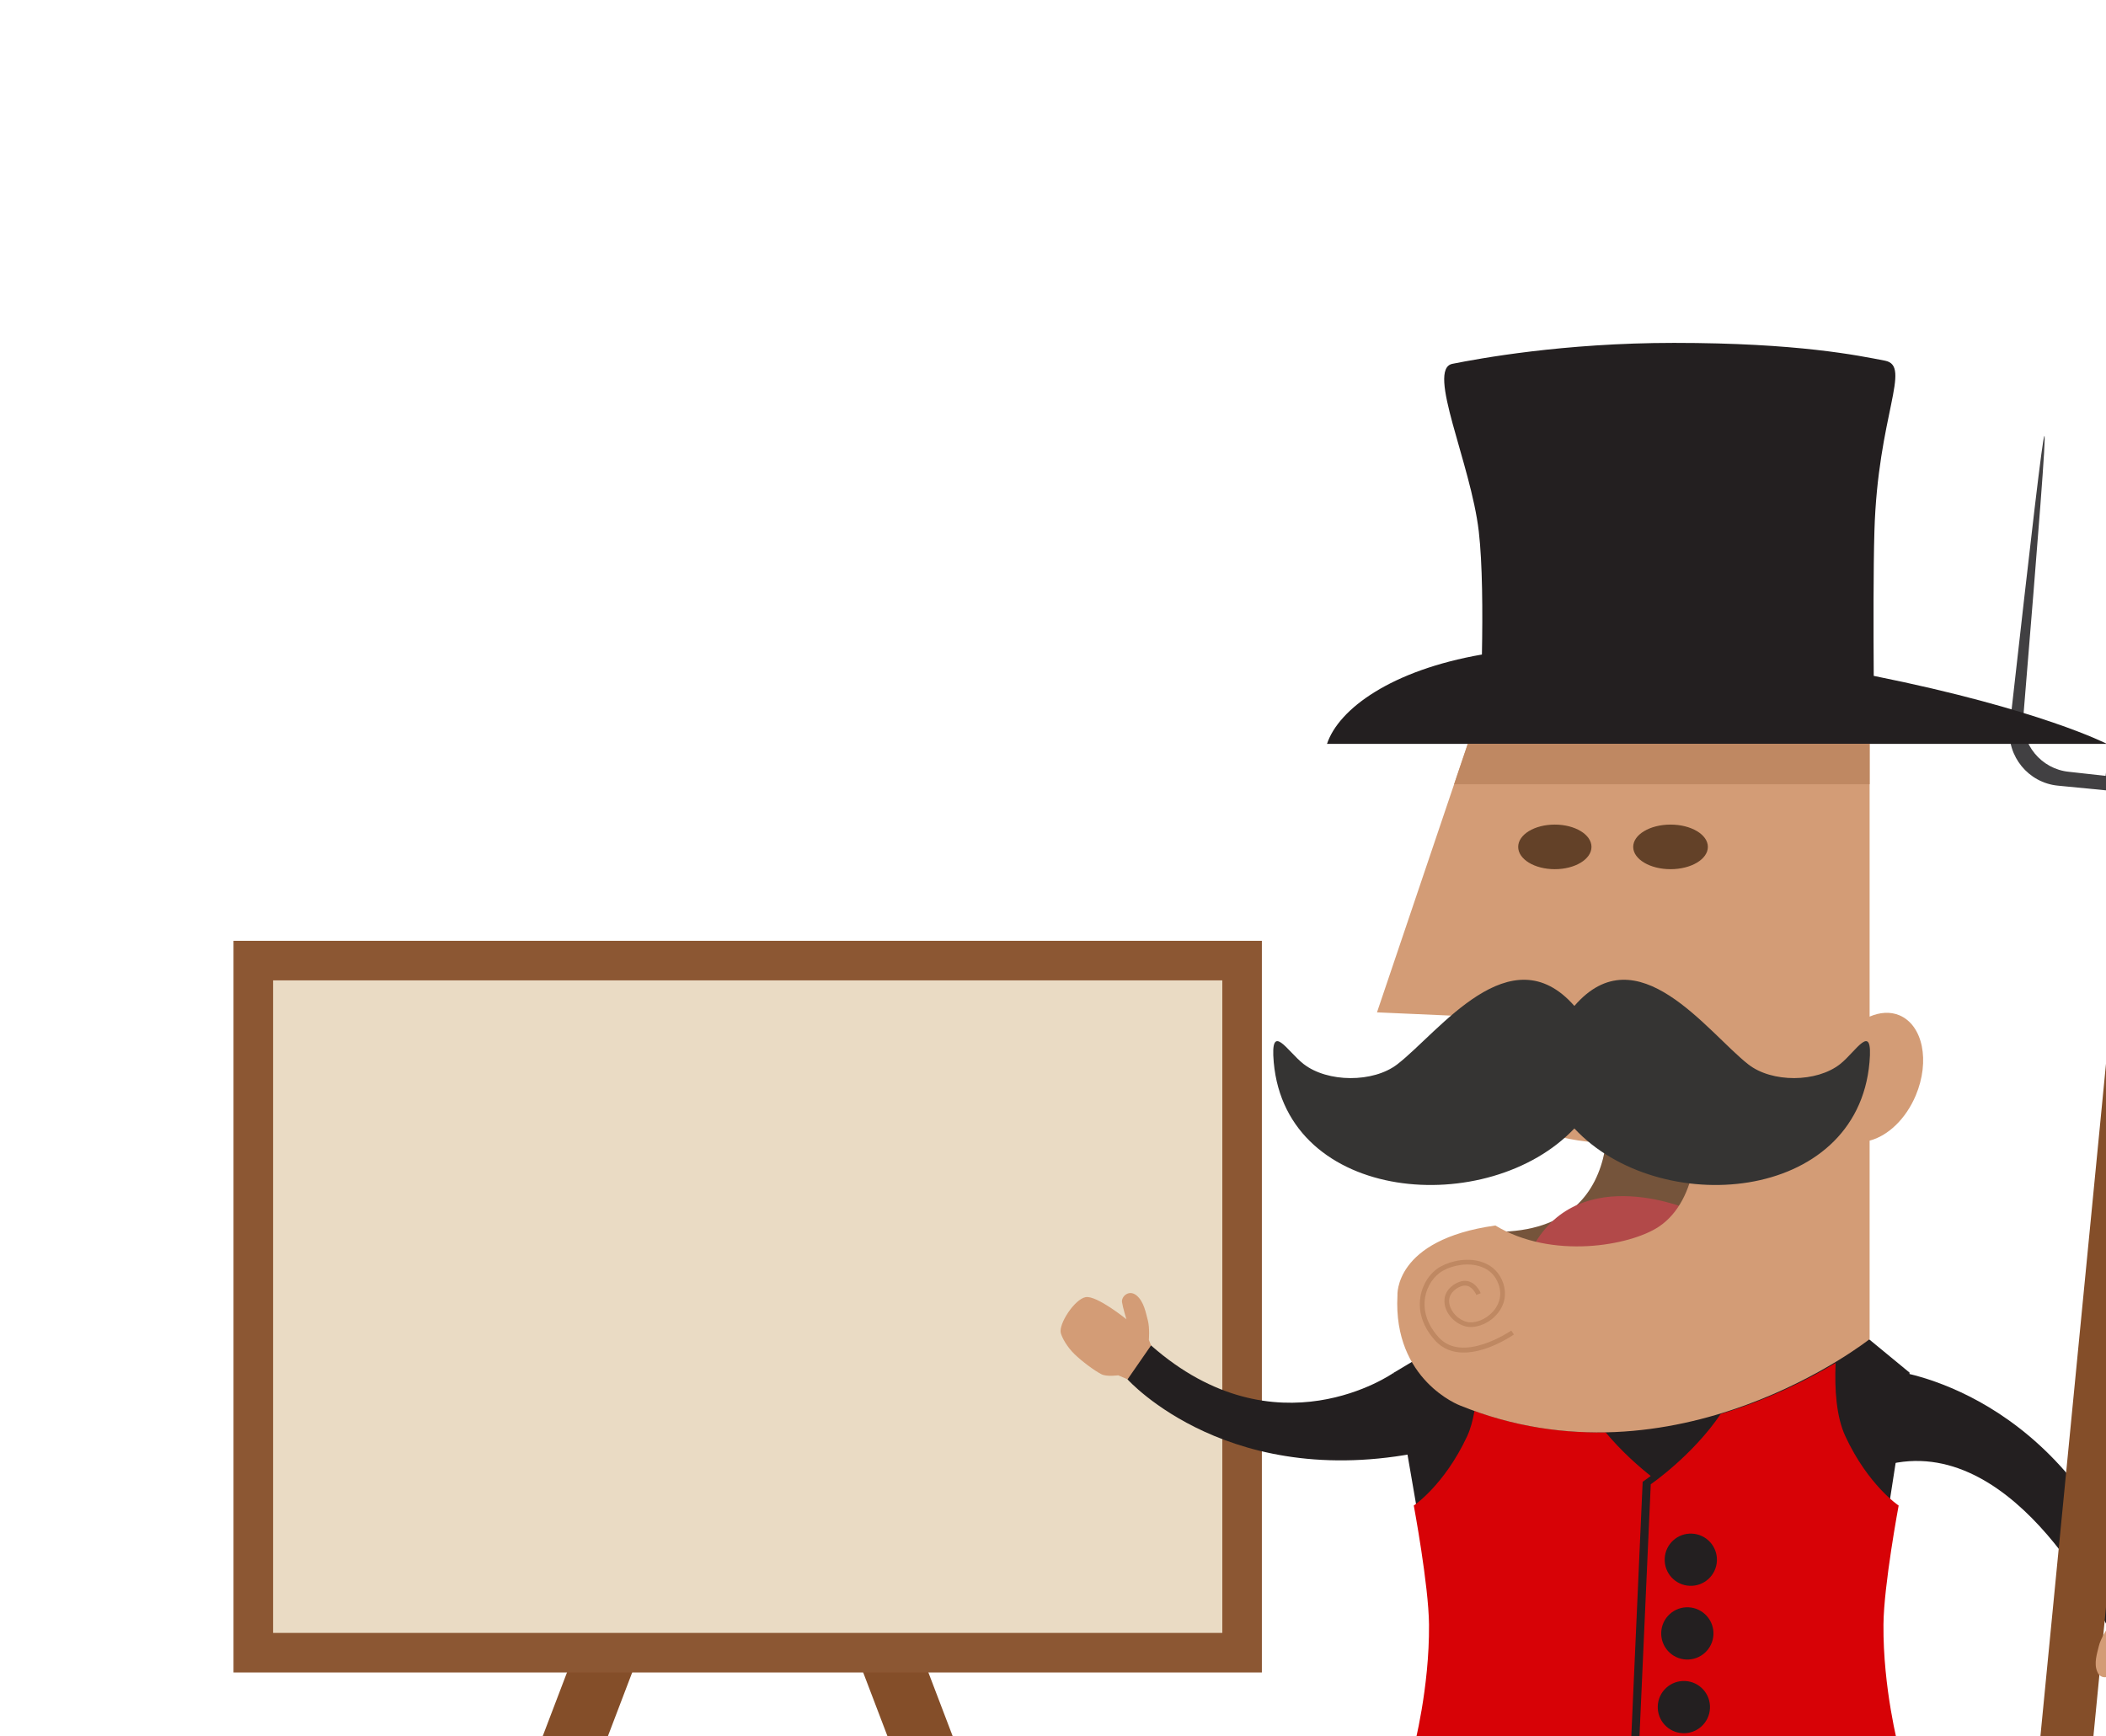
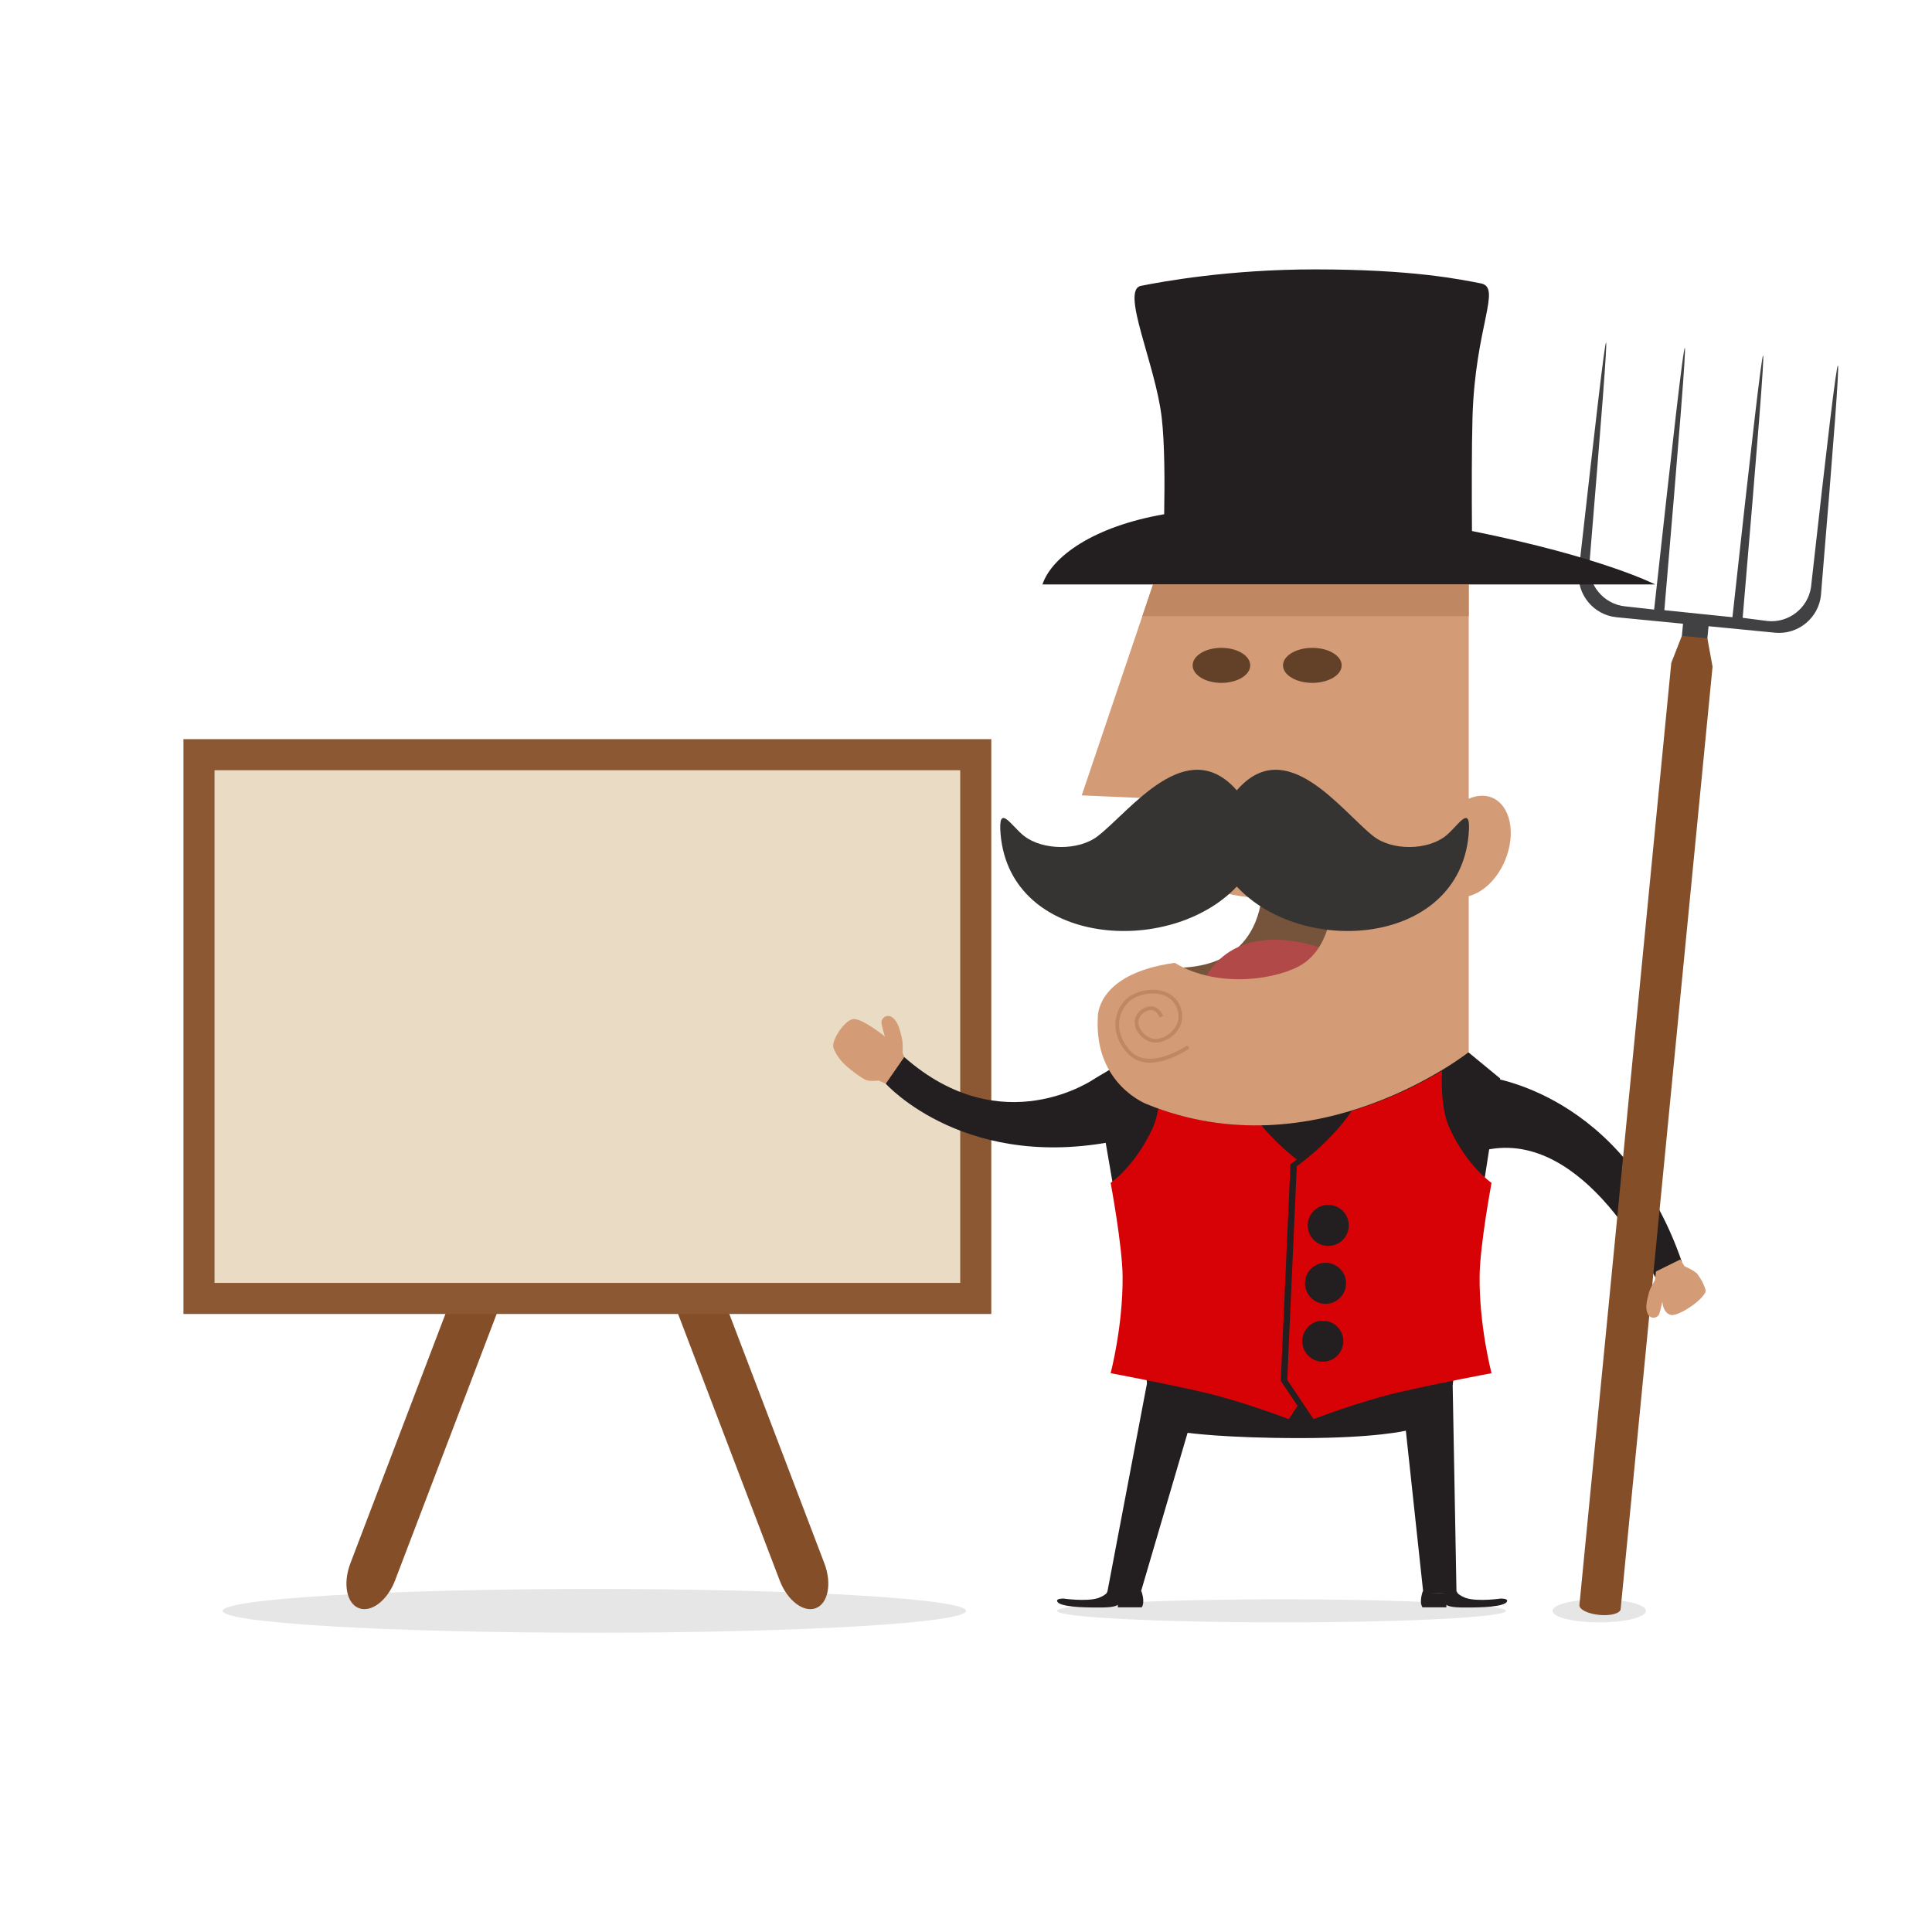
- <svg xmlns="http://www.w3.org/2000/svg" version="1.1" id="guy" xml:space="preserve">
+ <svg version="1.1" id="guy" viewBox="0 0 486 486" preserveAspectRatio="xMinYMin meet">
  <g>
    <g id="shadows" opacity="0.1">
      <path d="M55.997,405.221c0,3.051,41.857,5.499,93.509,5.499c51.643,0,93.494-2.448,93.494-5.499       c0-3.037-41.851-5.515-93.494-5.515C97.854,399.706,55.997,402.184,55.997,405.221z" />
      <path d="M265.91,405.218c0,1.604,25.276,2.895,56.469,2.895c31.186,0,56.458-1.291,56.458-2.895c0-1.6-25.272-2.905-56.458-2.905       C291.187,402.313,265.91,403.618,265.91,405.218z" />
      <path d="M390.533,405.218c0,1.604,5.264,2.895,11.76,2.895c6.494,0,11.756-1.291,11.756-2.895c0-1.6-5.262-2.905-11.756-2.905       C395.797,402.313,390.533,403.618,390.533,405.218z" />
    </g>
    <g id="canvas">
      <g>
        <g>
          <path fill="#844E29" d="M99.383,397.553c-1.92,5.045-5.994,8.171-9.103,6.984l0,0c-3.105-1.187-4.066-6.231-2.144-11.271           l27.838-73.037c1.922-5.04,5.999-8.169,9.103-6.986l0,0c3.108,1.187,4.067,6.237,2.147,11.276L99.383,397.553z" />
        </g>
        <g>
          <path fill="#844E29" d="M196.125,397.553c1.917,5.045,5.997,8.171,9.101,6.984l0,0c3.106-1.187,4.07-6.231,2.147-11.271           l-27.838-73.037c-1.922-5.04-5.999-8.169-9.108-6.986l0,0c-3.104,1.187-4.063,6.237-2.143,11.276L196.125,397.553z" />
        </g>
        <g>
          <rect x="50.055" y="189.846" fill="#EADBC4" width="195.399" height="136.78" />
          <path fill="#8C5733" d="M249.363,330.538H46.146v-144.6h203.217V330.538z M53.963,322.721h187.584V193.754H53.963V322.721z" />
        </g>
      </g>
    </g>
+     <svg id="chart-canvas" x="50.055" y="189.846" width="195.399" height="136.78" viewBox="0 0 195.399 136.78" />
    <g>
      <path fill="#231F20" d="M365.406,347.481l0.982,53.303h-8.344l-4.399-40.897c0,0-7.466,1.87-26.572,1.87       c-19.109,0-28.33-1.335-28.33-1.335l-11.923,40.59l-8.343-0.133l10.16-53.469l5.705-2.122l68.967-0.797L365.406,347.481z" />
    </g>
    <path fill="#231F20" d="M357.917,400.262c0,0-1.015,2.634-0.089,4.063h6.008v-0.631c0,0,0.641,0.631,3.556,0.664     c2.908,0.023,9.429,0.114,11.37-1.115c0,0,1.387-1.072-1.2-1.129c0,0-5.678,0.844-8.738-0.105c0,0-2.31-0.807-2.357-1.708     C366.466,400.3,361.666,401.316,357.917,400.262z" />
    <path fill="#231F20" d="M287.119,400.262c0,0,1.017,2.634,0.091,4.063h-6.014v-0.631c0,0-0.641,0.631-3.55,0.664     c-2.909,0.023-9.425,0.114-11.371-1.115c0,0-1.376-1.072,1.201-1.129c0,0,5.681,0.844,8.746-0.105c0,0,2.298-0.807,2.354-1.708     C278.576,400.3,283.386,401.316,287.119,400.262z" />
    <g>
      <path fill="#231F20" d="M367.541,263.194l9.831,8.097l-11.966,77.11c0,0-18.571,3.236-38.553,3.236       c-19.991,0-38.216-3.312-38.216-3.312l-13.279-76.988l11.974-7.143l34.154,13.281l42.312-12.768L367.541,263.194z" />
    </g>
    <path fill="#231F20" d="M374.023,270.917c0,0,34.299,3.662,49.058,46.511l-6.689,3.905c0,0-17.488-37.537-42.646-32.047     L374.023,270.917z" />
    <g>
      <g>
        <path fill-rule="evenodd" clip-rule="evenodd" fill="#414042" d="M455.557,147.756c-0.801,5.217-5.587,8.985-10.896,8.468         l-6.288-0.81c7.505-87.959,7.051-87.907-2.574-0.154l-17.126-1.765c7.509-87.96,7.059-87.907-2.57-0.154l-7.24-0.805         c-5.491-0.534-9.554-5.47-9.018-10.963c6.129-74.353,5.82-73.637-2.561,0.761l-0.138,1.374         c-0.566,5.793,3.716,10.997,9.506,11.562l16.726,1.631l-0.83,8.526l6.411,0.626l0.83-8.527l16.727,1.631         c5.79,0.564,10.997-3.714,11.561-9.506l0.101-1.376C464.496,72.451,463.787,74.093,455.557,147.756z" />
      </g>
      <path fill-rule="evenodd" clip-rule="evenodd" fill="#844E29" d="M429.494,160.577l-6.416-0.627l-2.663,6.799L397.308,403.73       c0,0.01,0,0.016,0,0.023c-0.111,1.092,2.126,2.203,4.991,2.484c2.867,0.278,5.277-0.38,5.383-1.472c0.004-0.01,0-0.016,0-0.023       l23.113-237.035L429.494,160.577z" />
    </g>
    <path fill="#D39C76" d="M422.704,316.815l1.037,1.704c0,0,2.687,1.159,3.317,2.059c0.841,1.234,1.401,2.037,1.974,3.851     c0.559,1.813-6.853,6.974-8.845,6.324c-1.975-0.652-2.015-3.35-2.015-3.35s-0.445,2.204-0.797,3.158     c-0.358,0.982-2.236,1.507-2.921-0.169c-0.728-1.647-0.025-3.652,0.306-5.063c0.323-1.405,1.542-3.278,1.542-3.278l0.266-2.204     L422.704,316.815z" />
    <g>
      <path fill="#D39C76" d="M223.65,272.968l-2.672-1.159c0,0-2.254,0.328-3.31-0.209c-1.41-0.712-3.899-2.577-5.352-3.995       c-1.447-1.416-2.411-3.148-2.687-4.152c-0.464-1.767,2.708-6.679,4.91-7.092c2.188-0.384,8.052,4.366,8.052,4.366       s-0.71-2.315-0.864-3.397c-0.146-1.088,1.344-2.521,2.846-1.325c1.497,1.221,1.849,3.445,2.256,4.937       c0.401,1.505,0.205,3.858,0.205,3.858l0.854,2.196L223.65,272.968z" />
      <path fill="#231F20" d="M275.358,271.338c0,0-23.175,16.36-47.895-5.434l-4.644,6.707c0,0,20.482,22.947,60.228,13.9       L275.358,271.338z" />
    </g>
    <g>
      <path fill="#D70206" d="M364.686,283.888c-1.819-3.882-2.165-9.354-1.941-14.52c-5.225,3.139-13.096,7.187-22.706,10.078       c-5.585,8.248-13.825,13.896-13.825,13.896l-2.406,53.768l6.616,9.878c0,0,11.415-4.414,21.338-6.726       c9.915-2.306,23.438-4.831,23.438-4.831s-3.114-11.776-3-24.361c0.062-7.8,3-23.522,3-23.522S369.188,293.556,364.686,283.888z" />
    </g>
    <g>
      <path fill="#D70206" d="M324.613,292.854l0.471-0.328c0.023-0.004,0.431-0.299,1.129-0.82c-2.197-1.732-5.705-4.76-8.937-8.645       c-8.197,0.158-16.934-1.004-25.899-4.224c-0.318,1.837-0.773,3.569-1.466,5.051c-4.519,9.668-10.528,13.659-10.528,13.659       s2.938,15.723,3.01,23.522c0.104,12.585-3.01,24.361-3.01,24.361s13.522,2.525,23.445,4.831c9.926,2.312,21.35,6.726,21.35,6.726       l2.23-3.332l-4.224-6.309L324.613,292.854z" />
    </g>
    <path fill="#231F20" d="M337.912,337.627c-0.133,2.848-2.553,5.051-5.396,4.912c-2.855-0.132-5.049-2.549-4.916-5.396     c0.132-2.852,2.549-5.049,5.4-4.916C335.844,332.359,338.051,334.775,337.912,337.627z" />
    <path fill="#231F20" d="M339.284,308.496c-0.132,2.852-2.559,5.051-5.4,4.916c-2.854-0.132-5.051-2.547-4.912-5.4     c0.133-2.848,2.543-5.049,5.395-4.912C337.214,303.232,339.417,305.648,339.284,308.496z" />
    <path fill="#231F20" d="M338.601,323.063c-0.133,2.848-2.558,5.049-5.401,4.916c-2.852-0.132-5.051-2.553-4.916-5.4     c0.133-2.848,2.547-5.051,5.4-4.918C336.525,317.795,338.732,320.215,338.601,323.063z" />
    <g id="head">
      <g>
        <path fill="#75543B" d="M316.574,211.633c0,0,8.435,31.83-21.068,31.83l26.222,9.832l21.53-27.049L316.574,211.633z" />
        <path fill="#B24949" d="M334.372,239.252c0,0-22.004-9.845-31.367,7.018l19.658,5.608L334.372,239.252z" />
      </g>
      <g>
        <path fill="#D39C76" d="M295.506,242.203c11.187,6.773,26.598,4.005,32.273,0.256c8.082-5.339,8.306-19.212,5.661-20.375         c-0.915-0.407-11.94,8.321-31.836,0.466l2.335-21.066l-31.826-1.407l22.467-66.457c0,0,37.447-18.722,74.884,0v67.299         c1.993-0.861,4.044-1.032,5.877-0.266c4.642,1.956,6.093,9.043,3.245,15.835c-2.003,4.744-5.563,8.021-9.122,8.941v39.227         c0,0-38.372,30.437-80.969,13.105c0,0-13.222-4.966-12.34-21.7C276.155,256.062,275.393,245.005,295.506,242.203z" />
      </g>
      <path fill="#BF8862" d="M289.241,267.313c4.742,0,9.64-3.363,9.933-3.577l-0.529-0.765c-0.105,0.061-9.665,6.634-14.415,1.253       c-2.742-3.104-2.925-5.976-2.606-7.854c0.394-2.244,1.757-4.254,3.542-5.244c1.931-1.078,5.049-1.715,7.636-0.731       c1.627,0.612,2.729,1.752,3.328,3.407c0.929,2.61-0.285,4.501-1.084,5.396c-1.391,1.566-3.56,2.435-5.13,2.061       c-1.681-0.39-3.176-1.904-3.488-3.526c-0.17-0.822-0.075-2.017,1.306-2.996c0.844-0.587,1.613-0.769,2.287-0.587       c1.149,0.36,1.713,1.764,1.723,1.784l0.864-0.347c-0.023-0.081-0.731-1.847-2.315-2.321c-0.959-0.295-2.01-0.052-3.108,0.708       c-1.387,0.973-1.976,2.373-1.671,3.939c0.379,1.993,2.146,3.763,4.193,4.247c1.905,0.432,4.448-0.535,6.038-2.345       c1.619-1.808,2.07-4.059,1.268-6.341c-0.675-1.88-2.014-3.261-3.878-3.953c-2.848-1.087-6.293-0.399-8.425,0.787       c-2.044,1.116-3.573,3.394-4,5.905c-0.366,2.078-0.166,5.263,2.813,8.632C285.136,266.673,287.166,267.313,289.241,267.313z" />
      <g>
        <path fill="#634128" d="M322.743,167.376c0,2.438,3.327,4.407,7.373,4.407c4.08,0,7.384-1.97,7.384-4.407         s-3.304-4.409-7.384-4.409C326.07,162.967,322.743,164.938,322.743,167.376z" />
        <path fill="#634128" d="M300.015,167.376c0,2.438,3.228,4.407,7.232,4.407c4.003,0,7.253-1.97,7.253-4.407         s-3.25-4.409-7.253-4.409C303.242,162.967,300.015,164.938,300.015,167.376z" />
      </g>
      <g>
        <path fill="#231F20" d="M370.385,133.598c-0.033-0.007-0.066-0.014-0.108-0.021c-0.062-9.229-0.081-21.111,0.133-28.556         c0.66-22.939,7.451-32.7,2.102-33.735c-5.353-1.034-17.218-3.519-41.704-3.519c-21.931,0-38.58,3.105-43.791,4.138         c-5.212,1.037,3.649,19.666,5.211,33.116c0.736,6.313,0.783,15.91,0.621,24.336c-17.873,3.106-28.286,10.71-30.616,17.658h154.12         C416.352,147.015,403.171,140.195,370.385,133.598z" />
      </g>
      <path fill="#353433" d="M311.12,223.019c16.584,17.84,55.861,14.924,58.319-13.076c0.729-8.251-2.638-2.152-5.784,0.342       c-4.637,3.675-13.508,3.738-18.191,0.054c-8.121-6.398-21.927-25.92-34.344-11.528c-12.648-14.393-26.71,5.13-34.988,11.528       c-4.764,3.684-13.806,3.621-18.527-0.054c-3.204-2.495-6.631-8.593-5.896-0.342C254.215,237.943,294.234,240.859,311.12,223.019z" />
      <g>
        <polygon fill="#BF8862" points="369.464,147.015 290.052,147.015 287.353,155 369.464,155    " />
      </g>
    </g>
  </g>
</svg>
